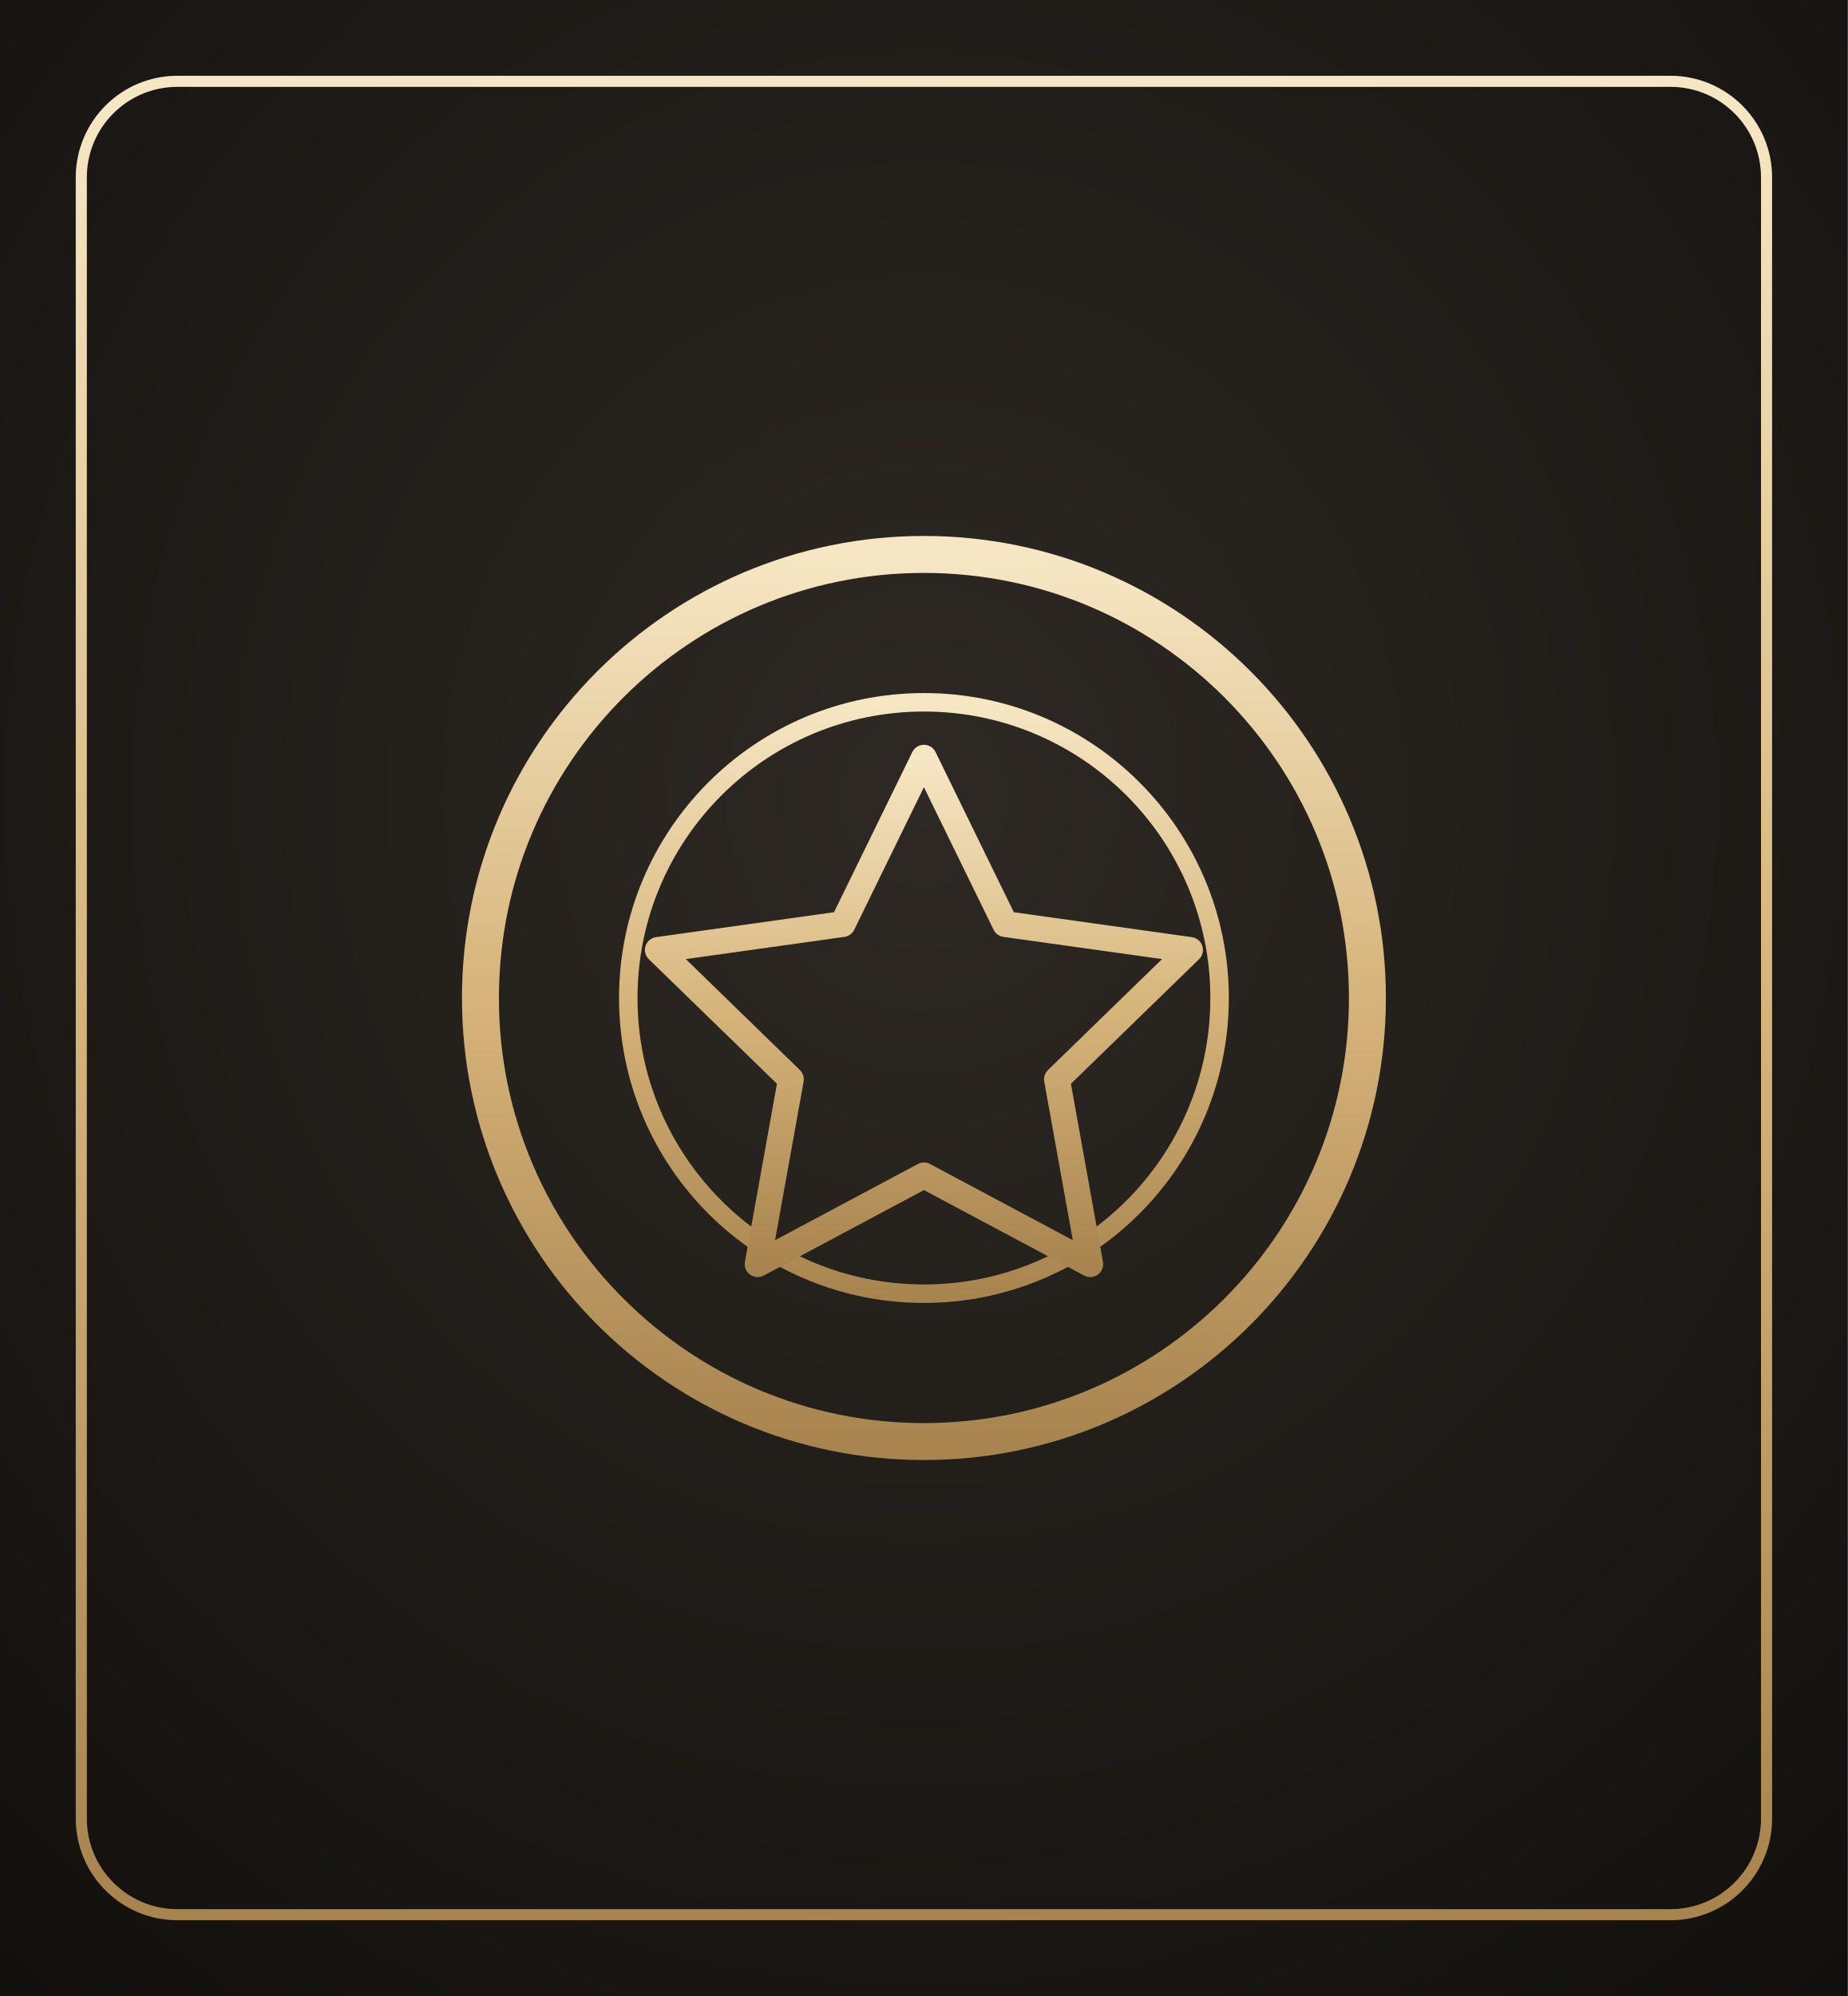
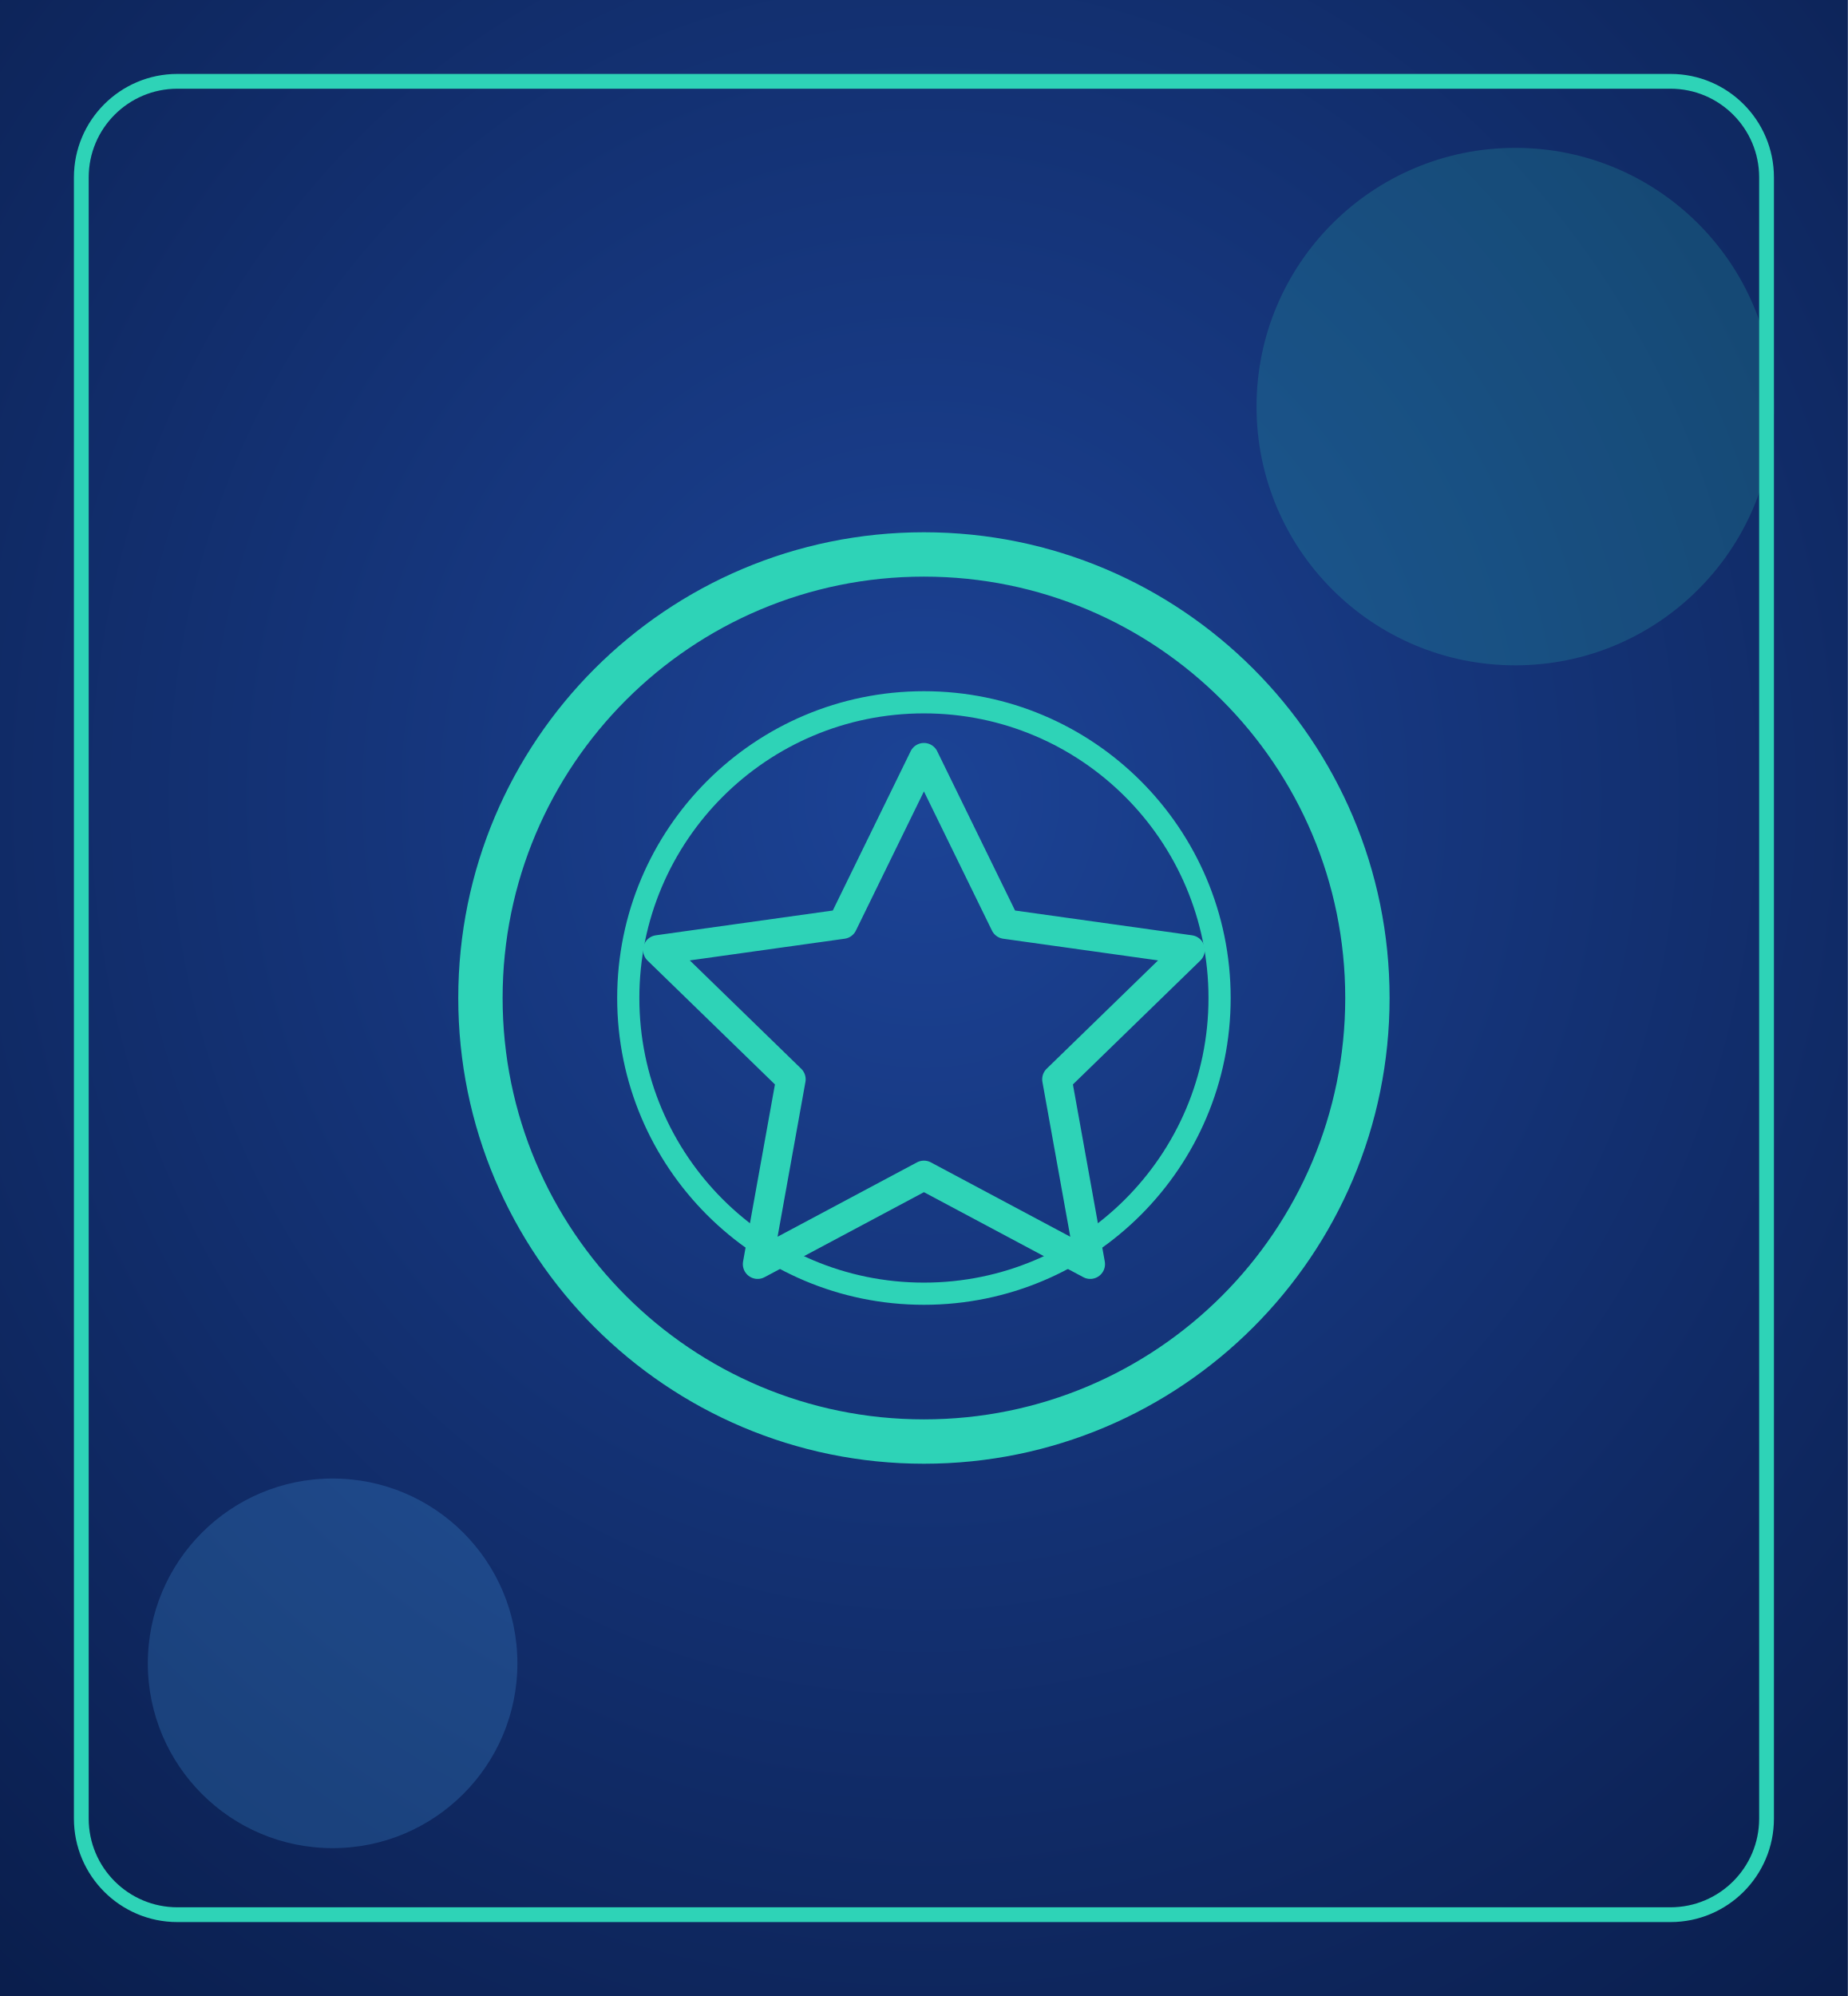
<svg xmlns="http://www.w3.org/2000/svg" viewBox="0 0 500 540">
  <defs>
-     <linearGradient id="gold" x1="0" y1="0" x2="0" y2="1">
-       <stop offset="0" stop-color="#f6e7c4" />
-       <stop offset=".5" stop-color="#d6b47a" />
-       <stop offset="1" stop-color="#a8844f" />
-     </linearGradient>
    <radialGradient id="bg" cx=".5" cy=".4" r=".85">
-       <stop offset="0" stop-color="#2e2924" />
-       <stop offset="1" stop-color="#0f0d0b" />
+       <stop offset="0" stop-color="#1c4396" />
+       <stop offset="1" stop-color="#081a45" />
    </radialGradient>
  </defs>
  <rect width="500" height="540" fill="url(#bg)" />
-   <rect x="22" y="22" width="456" height="496" rx="26" fill="none" stroke="url(#gold)" stroke-width="3" />
-   <g fill="none" stroke="url(#gold)" stroke-width="10" stroke-linecap="round" stroke-linejoin="round">
+   <circle cx="410" cy="110" r="70" fill="#2ed3b7" opacity=".18" />
+   <circle cx="90" cy="450" r="50" fill="#4fb3ff" opacity=".2" />
+   <rect x="22" y="22" width="456" height="496" rx="26" fill="none" stroke="#2ed3b7" stroke-width="4" />
+   <g fill="none" stroke="#2ed3b7" stroke-width="12" stroke-linecap="round" stroke-linejoin="round">
    <circle cx="250" cy="270" r="120" />
-     <circle cx="250" cy="270" r="80" stroke-width="5" />
-     <path d="M250 205l22 45 50 7-36 35 9 50-45-24-45 24 9-50-36-35 50-7z" stroke-width="7" />
+     <circle cx="250" cy="270" r="80" stroke-width="6" />
+     <path d="M250 205l22 45 50 7-36 35 9 50-45-24-45 24 9-50-36-35 50-7z" stroke-width="8" />
  </g>
</svg>
